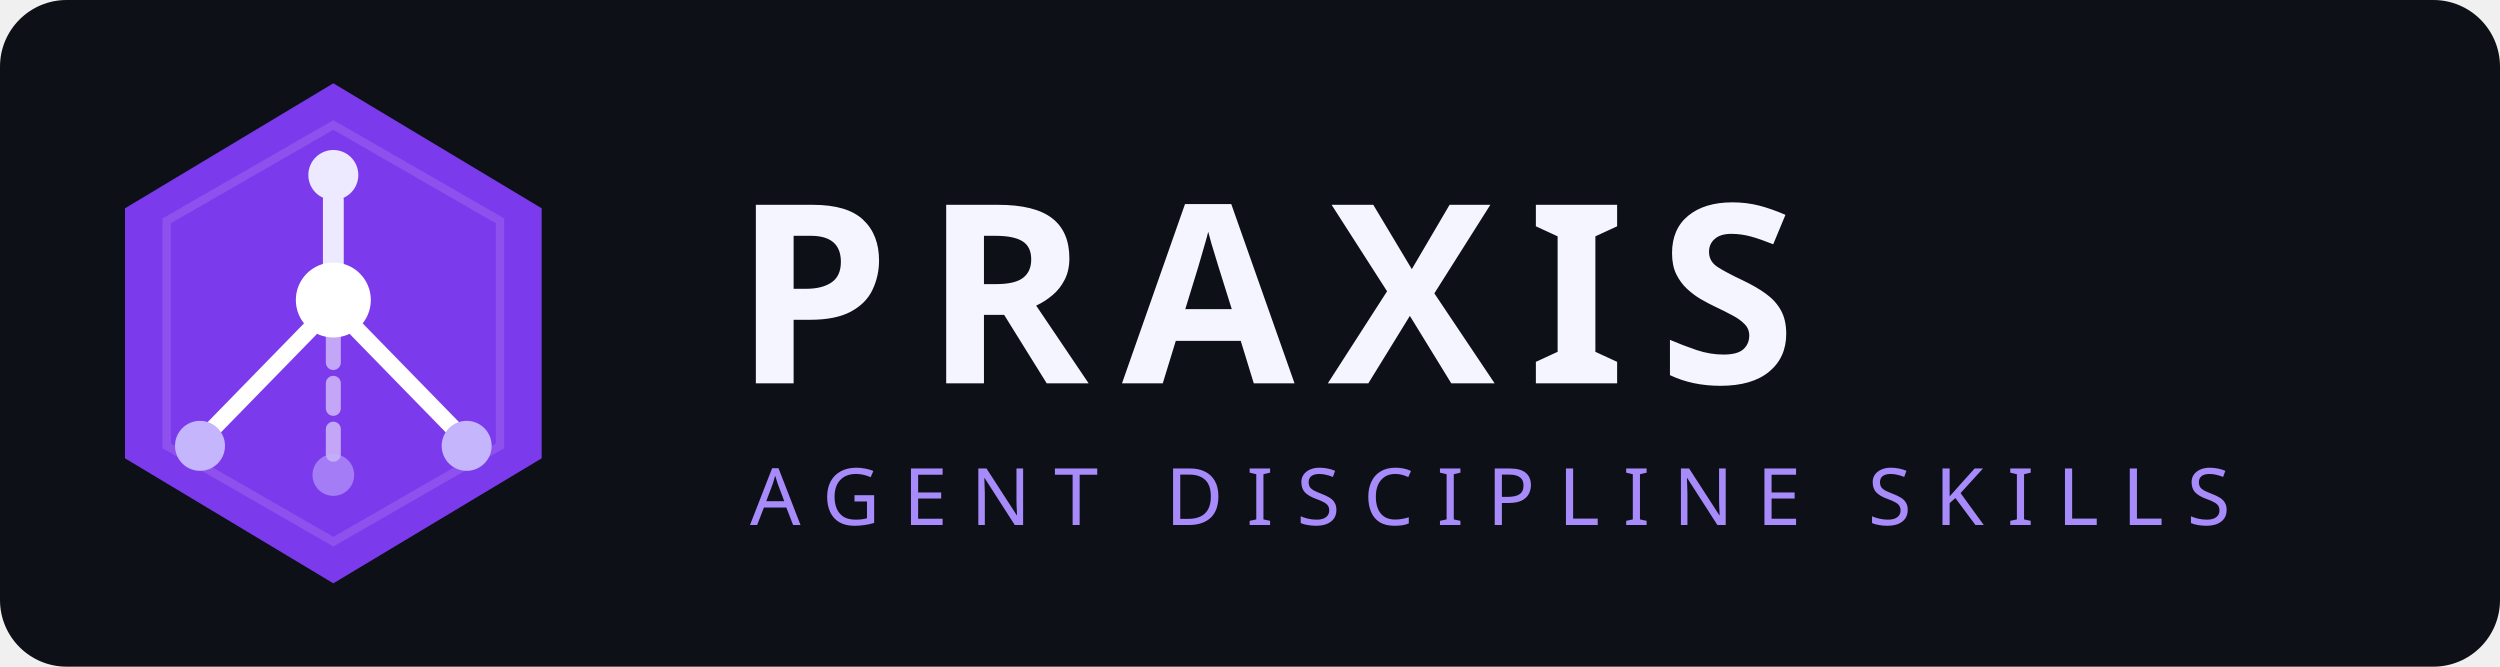
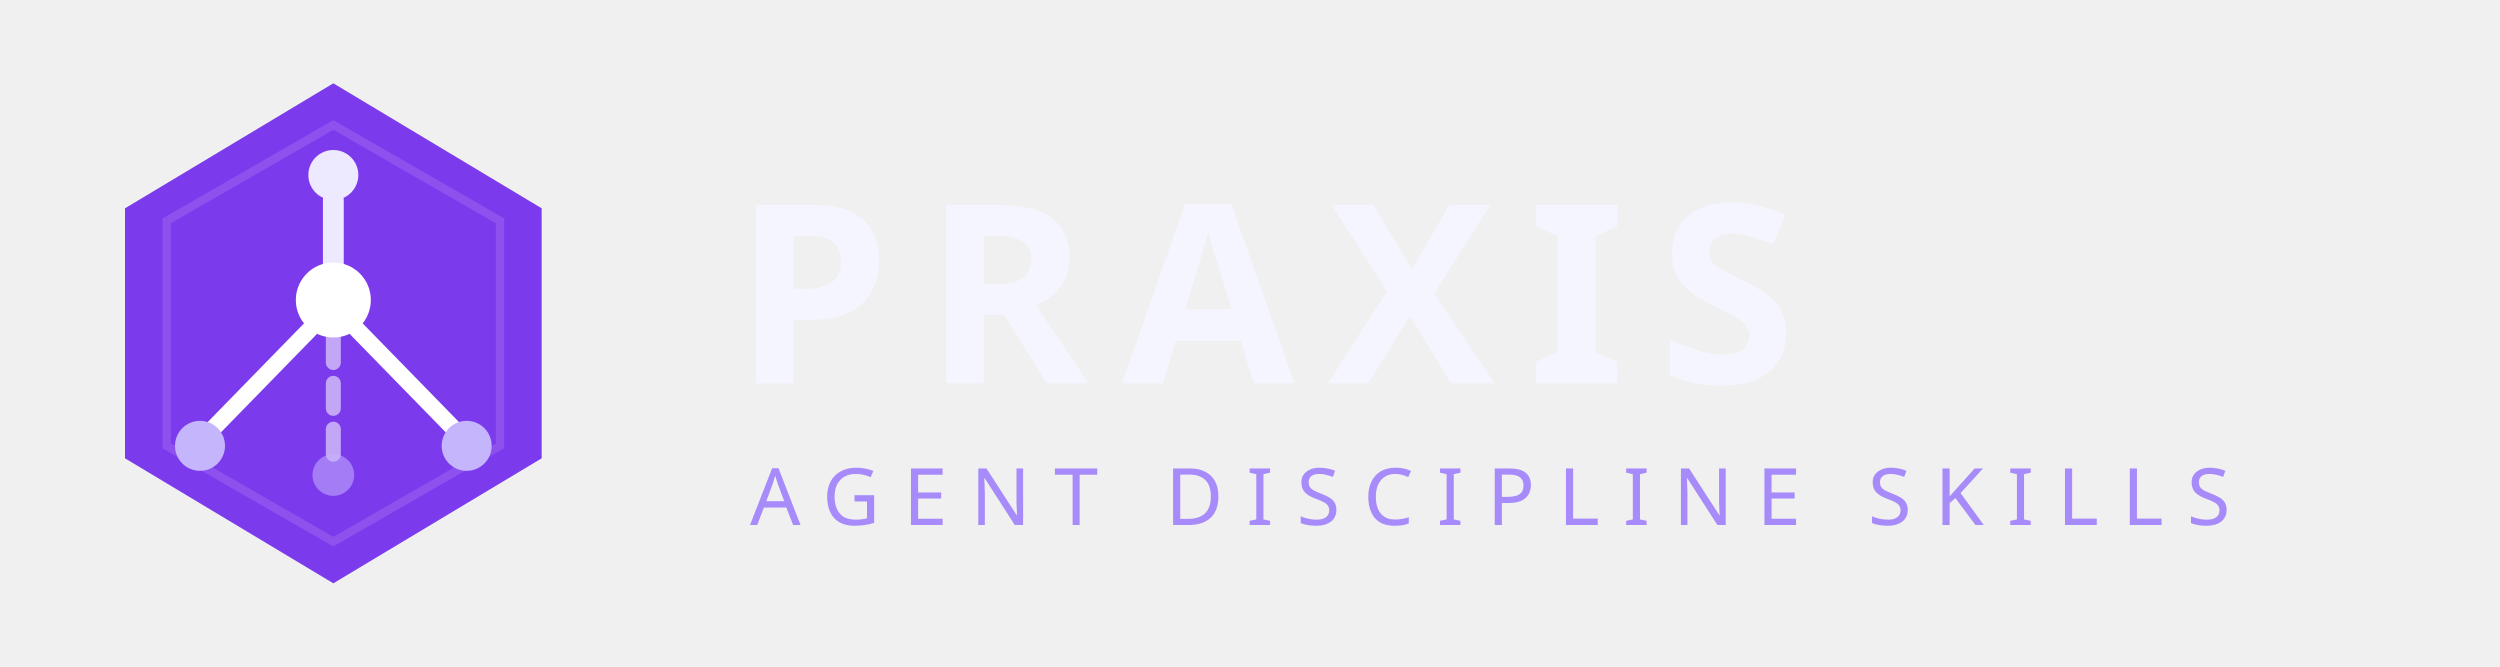
<svg xmlns="http://www.w3.org/2000/svg" viewBox="0 0 300 80" width="300" height="80" role="img" aria-label="Praxis logo (dark)">
-   <rect width="300" height="80" rx="8" fill="#0D1117" />
  <g transform="translate(8,8)">
    <polygon points="32,2 57,17 57,47 32,62 7,47 7,17" fill="#7C3AED" />
    <polygon points="32,7 52,18.5 52,45.5 32,57 12,45.5 12,18.5" fill="none" stroke="#9F67F0" stroke-width="1" opacity="0.5" />
    <circle cx="32" cy="13" r="3" fill="#EDE9FE" />
    <line x1="32" y1="16" x2="32" y2="25" stroke="#EDE9FE" stroke-width="2.5" stroke-linecap="round" />
    <circle cx="32" cy="28" r="4.5" fill="white" />
    <line x1="29.2" y1="31.5" x2="17" y2="44" stroke="white" stroke-width="2" stroke-linecap="round" />
    <circle cx="16" cy="45.5" r="3" fill="#C4B5FD" />
    <line x1="32" y1="32.5" x2="32" y2="47" stroke="white" stroke-width="1.8" stroke-linecap="round" opacity="0.55" stroke-dasharray="3 2.5" />
    <circle cx="32" cy="49" r="2.5" fill="#C4B5FD" opacity="0.55" />
    <line x1="34.8" y1="31.5" x2="47" y2="44" stroke="white" stroke-width="2" stroke-linecap="round" />
    <circle cx="48" cy="45.5" r="3" fill="#C4B5FD" />
  </g>
  <text x="88" y="46" font-family="'Segoe UI', -apple-system, BlinkMacSystemFont, system-ui, sans-serif" font-size="30" font-weight="800" fill="#F5F5FF" letter-spacing="4">PRAXIS</text>
  <text x="90" y="63" font-family="'Segoe UI', -apple-system, BlinkMacSystemFont, system-ui, sans-serif" font-size="9.5" font-weight="500" fill="#A78BFA" letter-spacing="2.8">AGENT DISCIPLINE SKILLS</text>
</svg>
